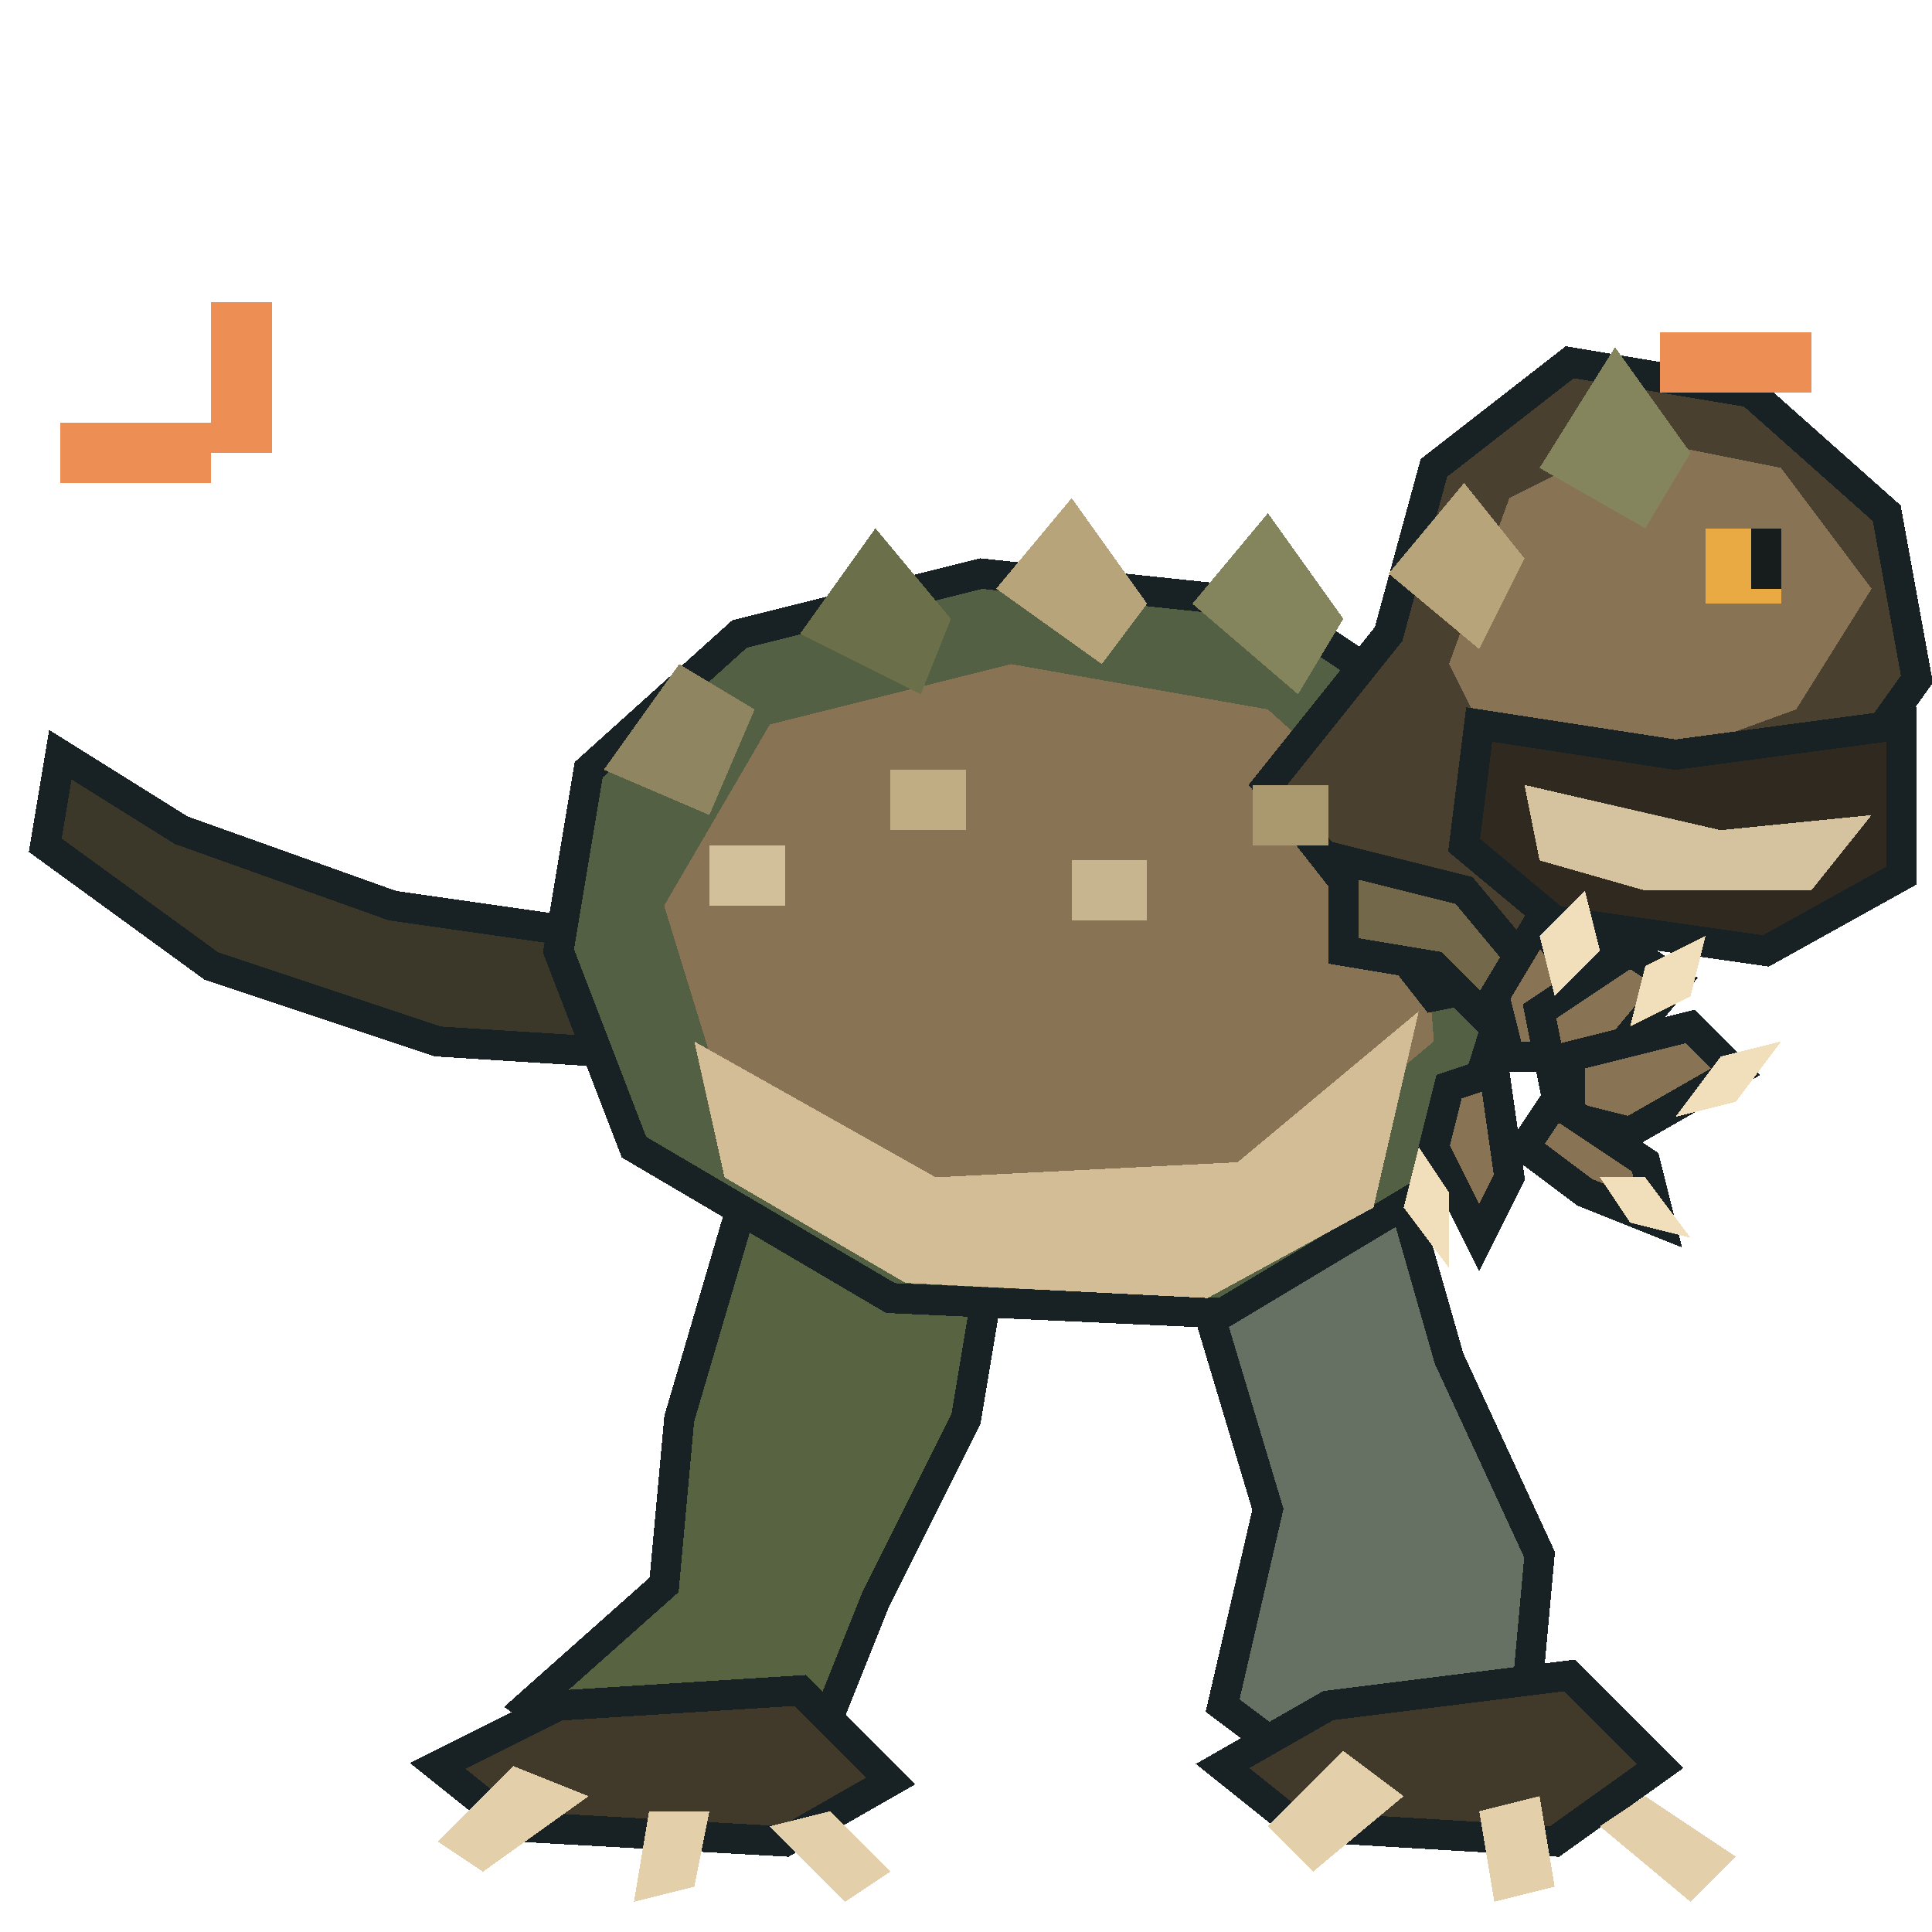
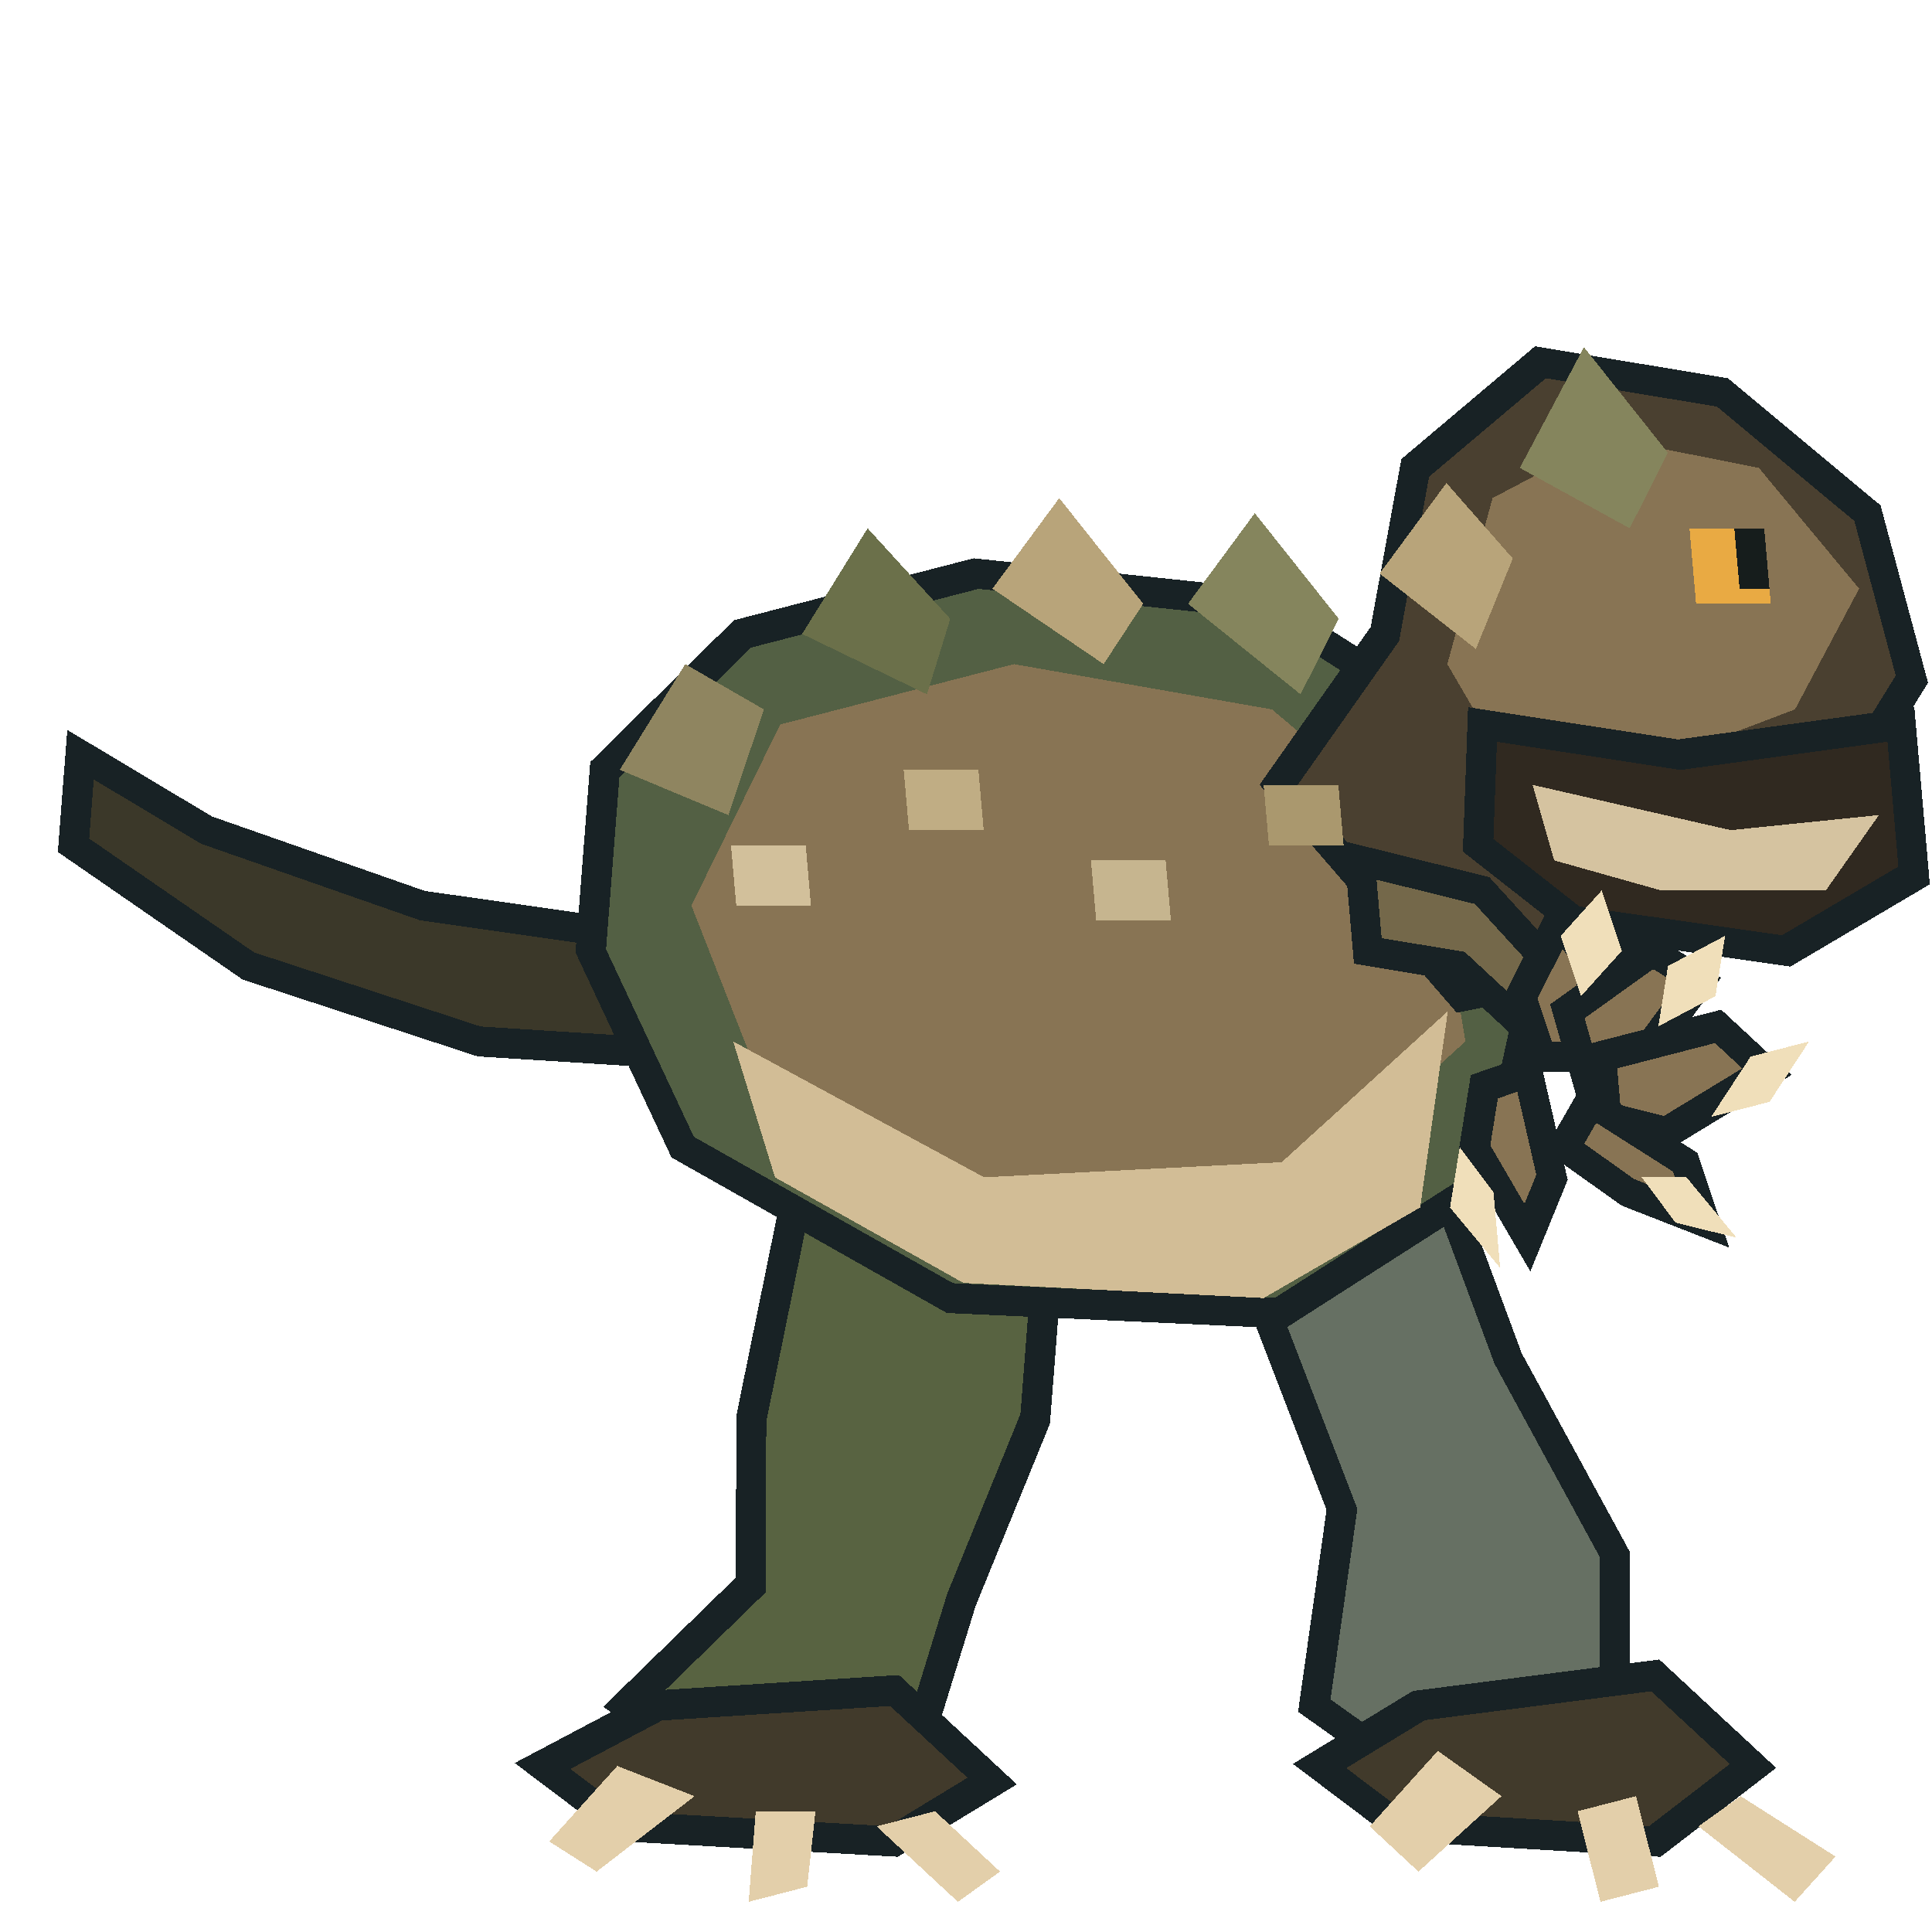
<svg xmlns="http://www.w3.org/2000/svg" viewBox="0 0 128 128" shape-rendering="crispEdges" role="img" aria-label="Vasti" data-character="Vasti" data-species="Vastatosaurus rex" data-origin="King Kong 2005" data-pose="impact" data-anatomy="armored tyrannosaur skull five-fingered forelimbs" data-hand-digits="5" data-colors="olive-green brown beige">
-   <g>
-     <g stroke="#182225" stroke-width="2" stroke-linejoin="miter">
-       <polygon points="50,77 66,82 64,94 58,106 54,116 42,118 35,113 44,105 45,94" fill="#586341" />
-       <polygon points="78,80 92,76 96,90 102,103 101,114 89,119 81,113 84,100" fill="#667063" />
-       <polygon points="37,113 53,112 59,118 52,122 34,121 29,117" fill="#413a2b" />
-       <polygon points="88,113 104,111 110,117 103,122 86,121 81,117" fill="#413a2b" />
-       <polygon points="39,119 32,124 29,122 34,117" fill="#e3cfaa" stroke="none" />
-       <polygon points="47,120 46,125 42,126 43,120" fill="#e3cfaa" stroke="none" />
-       <polygon points="55,120 59,124 56,126 51,121" fill="#e3cfaa" stroke="none" />
-       <polygon points="93,119 87,124 84,121 89,116" fill="#e3cfaa" stroke="none" />
-       <polygon points="102,119 103,125 99,126 98,120" fill="#e3cfaa" stroke="none" />
-       <polygon points="109,119 115,123 112,126 106,121" fill="#e3cfaa" stroke="none" />
-     </g>
-     <g stroke="#182225" stroke-width="2" stroke-linejoin="miter">
-       <polygon points="53,58 40,62 26,60 12,55 4,50 3,56 14,64 29,69 45,70 58,67" fill="#3b3829" />
-       <polygon points="37,63 39,51 49,42 65,38 84,40 96,48 101,62 96,78 81,87 59,86 42,76" fill="#536044" />
-       <polygon points="44,60 51,48 67,44 84,47 94,56 95,69 83,79 62,80 48,73" fill="#887454" stroke="none" />
-       <polygon points="46,69 62,78 82,77 94,67 91,80 80,86 60,85 48,78" fill="#d2bd96" stroke="none" />
-       <polygon points="84,52 92,42 95,31 104,24 116,26 125,34 127,45 122,52 112,56 105,64 95,66" fill="#4a4030" />
-       <polygon points="96,44 100,33 108,29 118,31 124,39 119,47 108,51 100,52" fill="#887454" stroke="none" />
-       <polygon points="98,48 111,50 126,48 126,58 117,63 103,61 97,56" fill="#302920" />
-       <polygon points="101,52 114,55 124,54 120,59 109,59 102,57" fill="#d5c3a0" stroke="none" />
-       <polygon points="40,51 45,44 50,47 47,54" fill="#8f8560" stroke="none" />
-       <polygon points="53,42 58,35 63,41 61,46" fill="#6b704a" stroke="none" />
-       <polygon points="66,39 71,33 76,40 73,44" fill="#b8a47a" stroke="none" />
-       <polygon points="79,40 84,34 89,41 86,46" fill="#85855d" stroke="none" />
-       <polygon points="92,38 97,32 101,37 98,43" fill="#b8a47a" stroke="none" />
-       <polygon points="102,31 107,23 112,30 109,35" fill="#85855d" stroke="none" />
-       <rect x="47" y="56" width="5" height="4" fill="#d2c09b" stroke="none" />
-       <rect x="59" y="51" width="5" height="4" fill="#c0ad84" stroke="none" />
-       <rect x="71" y="57" width="5" height="4" fill="#c6b58f" stroke="none" />
-       <rect x="83" y="52" width="5" height="4" fill="#aa986e" stroke="none" />
-       <polygon points="89,57 97,59 102,65 99,68 95,64 89,63" fill="#74684a" />
-       <polygon points="99,66 102,61 104,64 103,70 100,70" fill="#887454" />
-       <polygon points="102,67 108,63 111,65 106,71 103,72" fill="#887454" />
-       <polygon points="104,70 112,68 115,71 108,75 104,74" fill="#887454" />
-       <polygon points="103,73 109,77 110,81 105,79 101,76" fill="#887454" />
-       <polygon points="99,71 100,78 98,82 95,76 96,72" fill="#887454" />
-       <polygon points="102,62 105,59 106,63 103,66" fill="#f0dfba" stroke="none" />
-       <polygon points="109,64 113,62 112,66 108,68" fill="#f0dfba" stroke="none" />
-       <polygon points="114,70 118,69 115,73 111,74" fill="#f0dfba" stroke="none" />
-       <polygon points="109,78 112,82 108,81 106,78" fill="#f0dfba" stroke="none" />
-       <polygon points="96,79 96,84 93,80 94,76" fill="#f0dfba" stroke="none" />
-       <rect x="113" y="35" width="5" height="5" fill="#e9aa43" stroke="none" />
-       <rect x="116" y="35" width="2" height="4" fill="#161d1c" stroke="none" />
+   <g data-pose-transform="impact" transform="translate(-3 0) skewX(5) scale(.99 1)">
+     <g>
+       <g stroke="#182225" stroke-width="2" stroke-linejoin="miter">
+         <polygon points="50,77 66,82 64,94 58,106 54,116 42,118 35,113 44,105 45,94" fill="#586341" />
+         <polygon points="78,80 92,76 96,90 102,103 101,114 89,119 81,113 84,100" fill="#667063" />
+         <polygon points="37,113 53,112 59,118 52,122 34,121 29,117" fill="#413a2b" />
+         <polygon points="88,113 104,111 110,117 103,122 86,121 81,117" fill="#413a2b" />
+         <polygon points="39,119 32,124 29,122 34,117" fill="#e3cfaa" stroke="none" />
+         <polygon points="47,120 46,125 42,126 43,120" fill="#e3cfaa" stroke="none" />
+         <polygon points="55,120 59,124 56,126 51,121" fill="#e3cfaa" stroke="none" />
+         <polygon points="93,119 87,124 84,121 89,116" fill="#e3cfaa" stroke="none" />
+         <polygon points="102,119 103,125 99,126 98,120" fill="#e3cfaa" stroke="none" />
+         <polygon points="109,119 115,123 112,126 106,121" fill="#e3cfaa" stroke="none" />
+       </g>
+       <g stroke="#182225" stroke-width="2" stroke-linejoin="miter">
+         <polygon points="53,58 40,62 26,60 12,55 4,50 3,56 14,64 29,69 45,70 58,67" fill="#3b3829" />
+         <polygon points="37,63 39,51 49,42 65,38 84,40 96,48 101,62 96,78 81,87 59,86 42,76" fill="#536044" />
+         <polygon points="44,60 51,48 67,44 84,47 94,56 95,69 83,79 62,80 48,73" fill="#887454" stroke="none" />
+         <polygon points="46,69 62,78 82,77 94,67 91,80 80,86 60,85 48,78" fill="#d2bd96" stroke="none" />
+         <polygon points="84,52 92,42 95,31 104,24 116,26 125,34 127,45 122,52 112,56 105,64 95,66" fill="#4a4030" />
+         <polygon points="96,44 100,33 108,29 118,31 124,39 119,47 108,51 100,52" fill="#887454" stroke="none" />
+         <polygon points="98,48 111,50 126,48 126,58 117,63 103,61 97,56" fill="#302920" />
+         <polygon points="101,52 114,55 124,54 120,59 109,59 102,57" fill="#d5c3a0" stroke="none" />
+         <polygon points="40,51 45,44 50,47 47,54" fill="#8f8560" stroke="none" />
+         <polygon points="53,42 58,35 63,41 61,46" fill="#6b704a" stroke="none" />
+         <polygon points="66,39 71,33 76,40 73,44" fill="#b8a47a" stroke="none" />
+         <polygon points="79,40 84,34 89,41 86,46" fill="#85855d" stroke="none" />
+         <polygon points="92,38 97,32 101,37 98,43" fill="#b8a47a" stroke="none" />
+         <polygon points="102,31 107,23 112,30 109,35" fill="#85855d" stroke="none" />
+         <rect x="47" y="56" width="5" height="4" fill="#d2c09b" stroke="none" />
+         <rect x="59" y="51" width="5" height="4" fill="#c0ad84" stroke="none" />
+         <rect x="71" y="57" width="5" height="4" fill="#c6b58f" stroke="none" />
+         <rect x="83" y="52" width="5" height="4" fill="#aa986e" stroke="none" />
+         <polygon points="89,57 97,59 102,65 99,68 95,64 89,63" fill="#74684a" />
+         <polygon points="99,66 102,61 104,64 103,70 100,70" fill="#887454" />
+         <polygon points="102,67 108,63 111,65 106,71 103,72" fill="#887454" />
+         <polygon points="104,70 112,68 115,71 108,75 104,74" fill="#887454" />
+         <polygon points="103,73 109,77 110,81 105,79 101,76" fill="#887454" />
+         <polygon points="99,71 100,78 98,82 95,76 96,72" fill="#887454" />
+         <polygon points="102,62 105,59 106,63 103,66" fill="#f0dfba" stroke="none" />
+         <polygon points="109,64 113,62 112,66 108,68" fill="#f0dfba" stroke="none" />
+         <polygon points="114,70 118,69 115,73 111,74" fill="#f0dfba" stroke="none" />
+         <polygon points="109,78 112,82 108,81 106,78" fill="#f0dfba" stroke="none" />
+         <polygon points="96,79 96,84 93,80 94,76" fill="#f0dfba" stroke="none" />
+         <rect x="113" y="35" width="5" height="5" fill="#e9aa43" stroke="none" />
+         <rect x="116" y="35" width="2" height="4" fill="#161d1c" stroke="none" />
+       </g>
    </g>
  </g>
-   <g data-motion-accent="impact" shape-rendering="crispEdges">
-     <path d="M4 28h10v4H4zM14 20h4v10h-4zM110 22h10v4h-10z" fill="#ed8e55" />
-   </g>
</svg>
